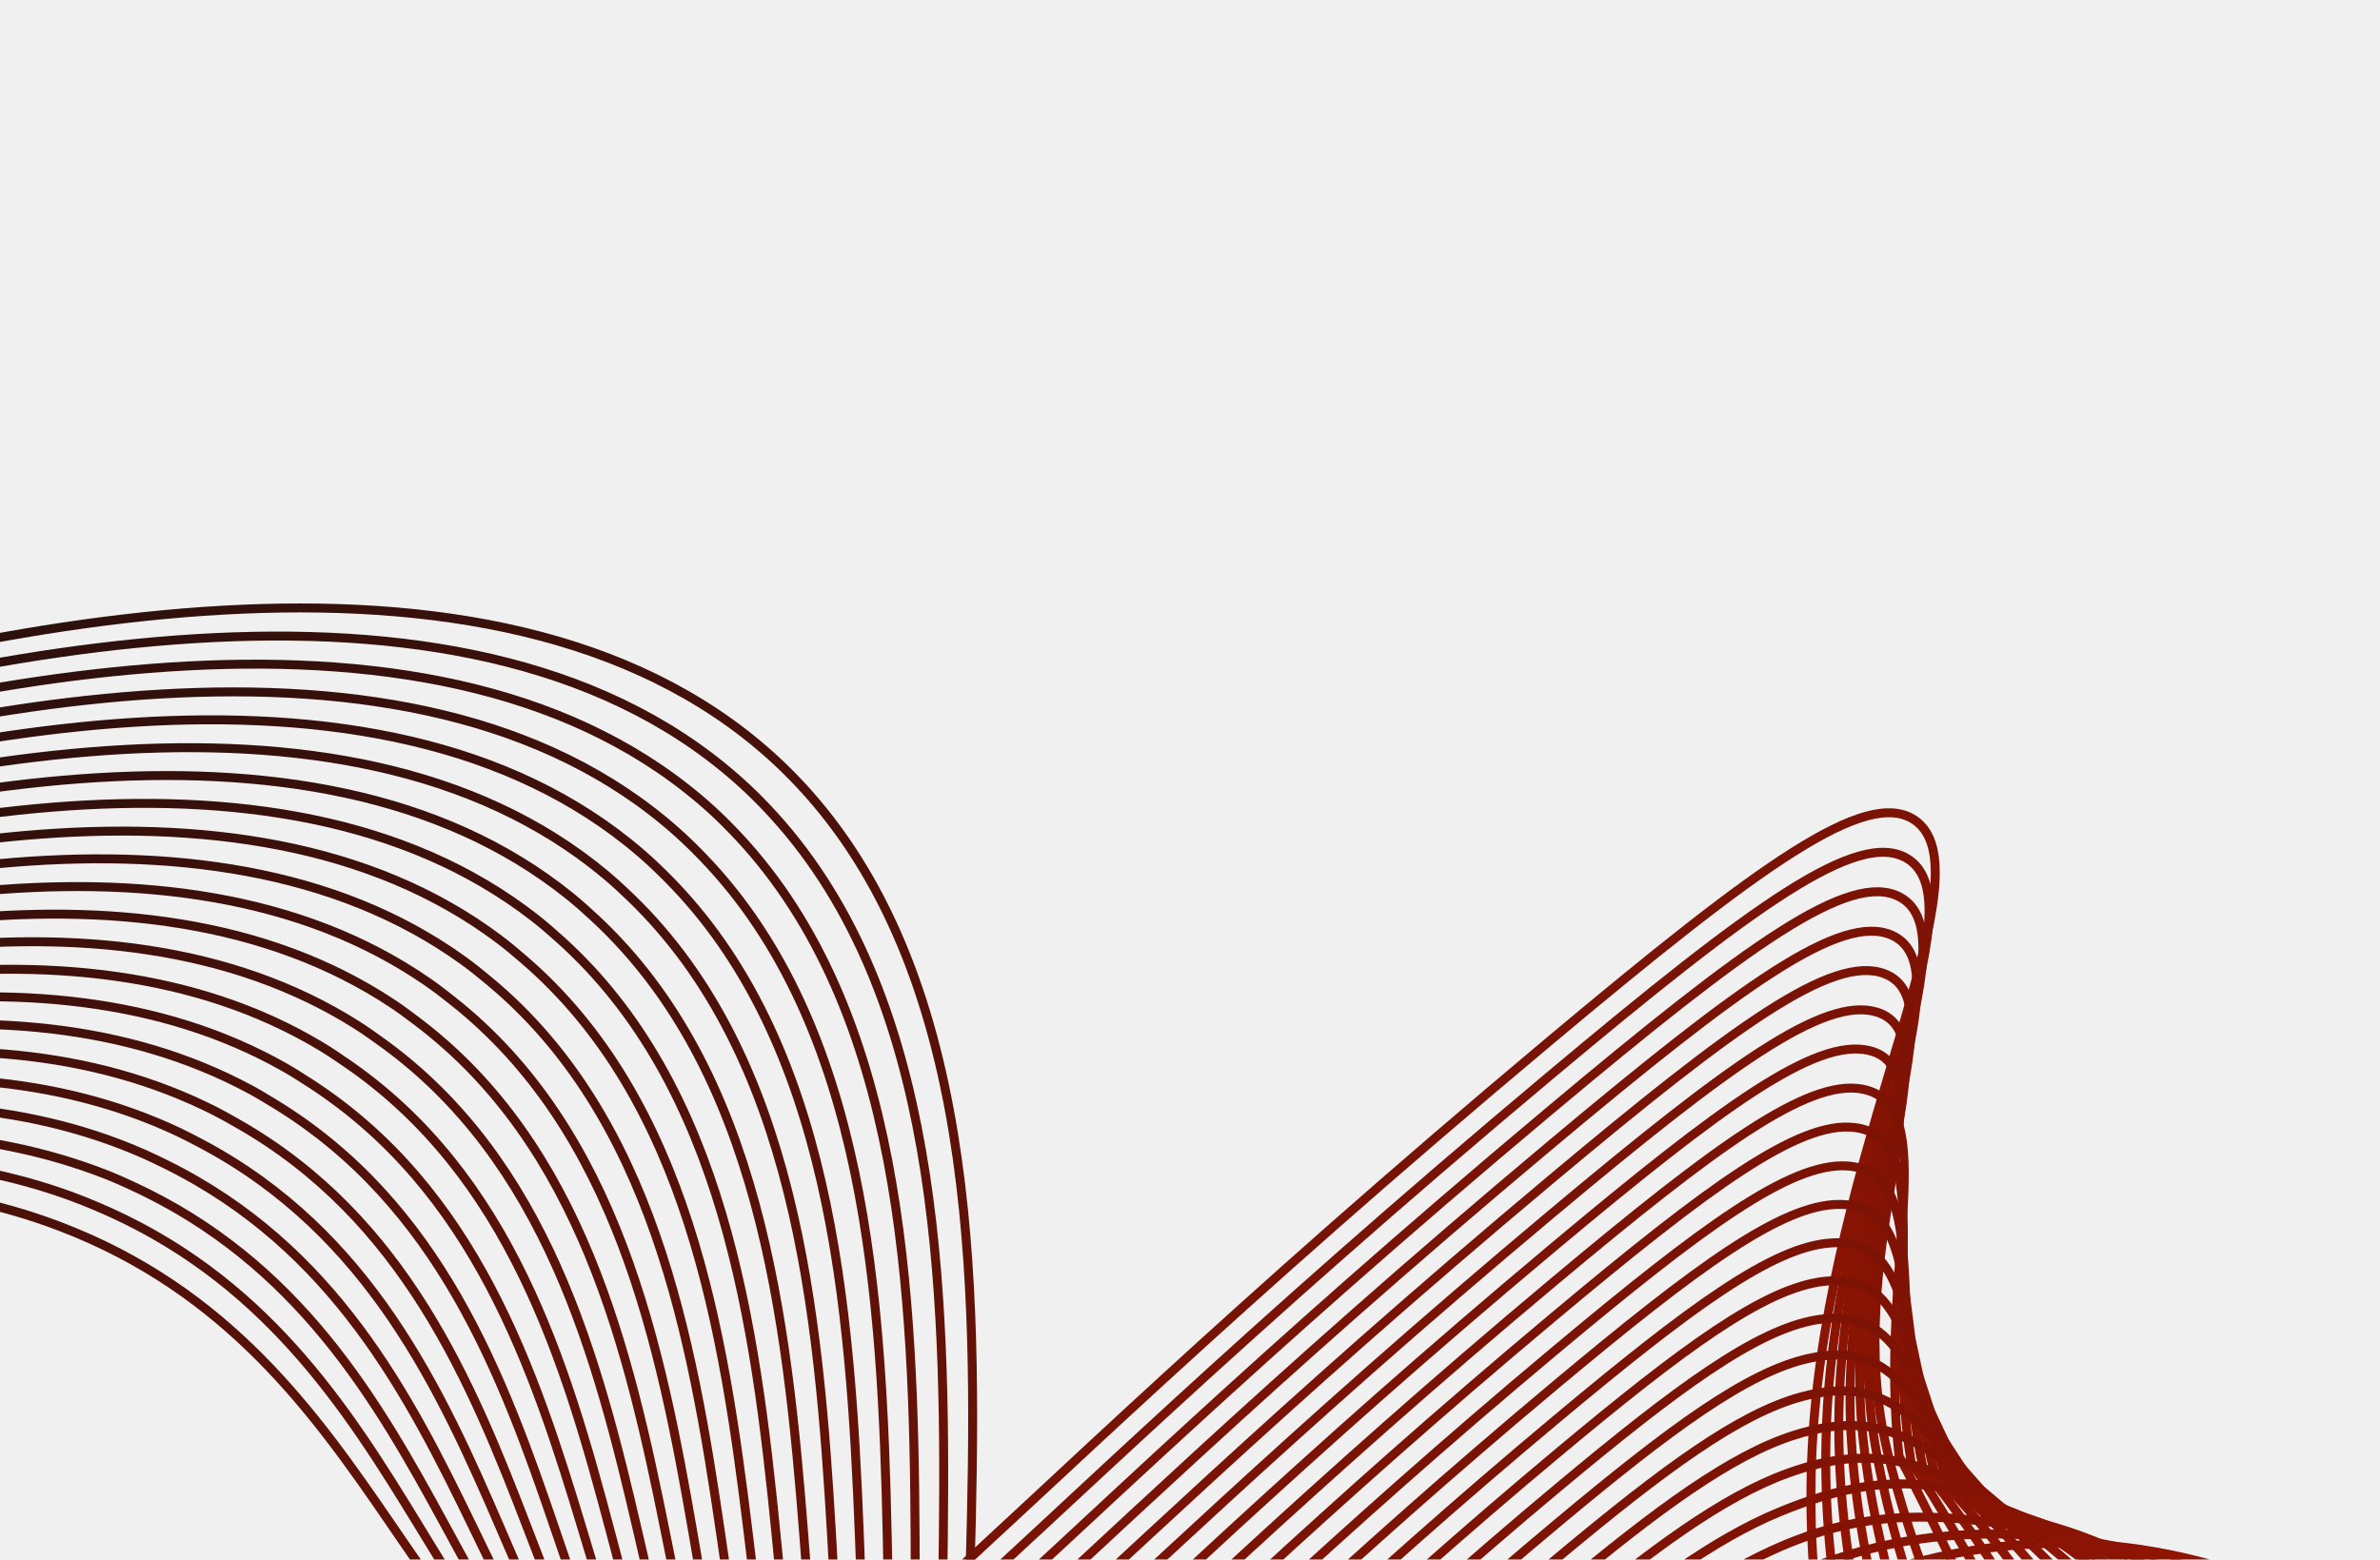
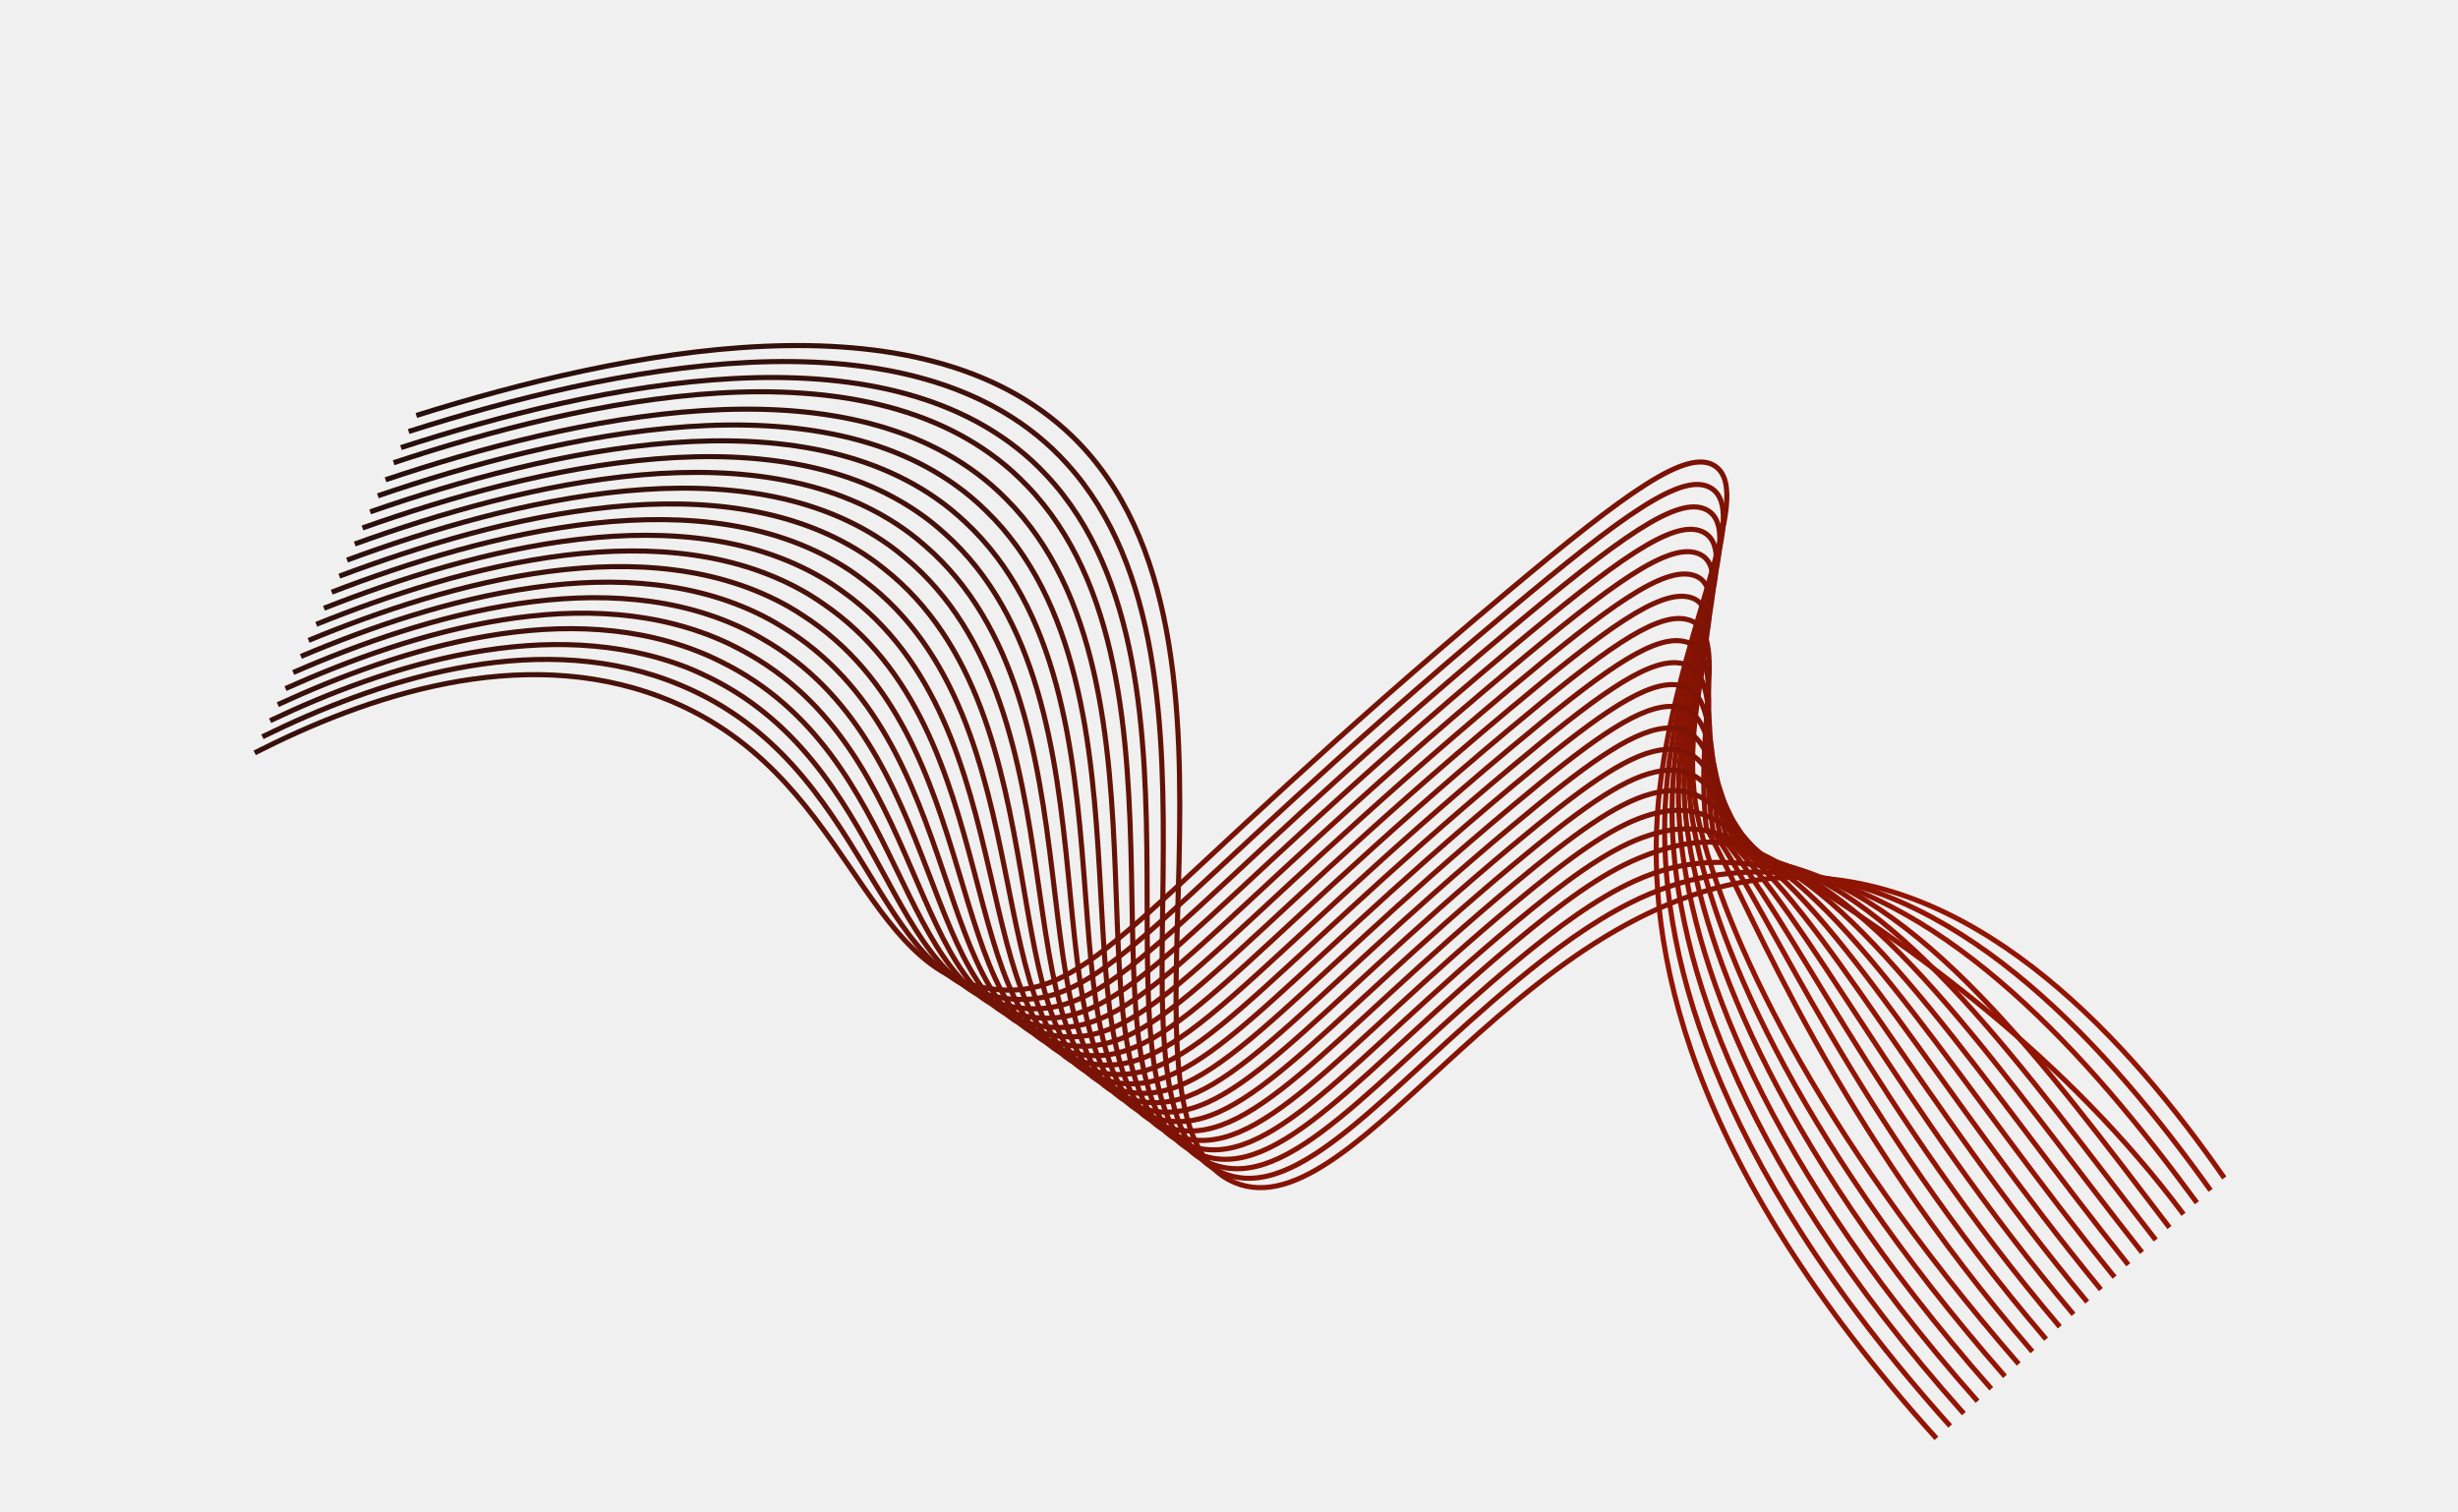
- <svg xmlns="http://www.w3.org/2000/svg" width="1329" height="871" viewBox="0 0 1329 871" fill="none">
-   <g clip-path="url(#clip0_1409_3111)">
-     <path d="M1286.55 1413.39C1039.11 1138.81 1000.76 930.287 1013.31 788.838C1027.32 630.975 1111.01 485.925 1068.96 457.925C1042.04 439.994 982.827 482.914 864.872 581.764C507.18 881.51 461.838 981.071 364.196 972.388C227.401 960.25 221.896 756.414 32.893 684.776C-105.926 632.167 -256.165 684.026 -365.766 739.751" stroke="url(#paint0_linear_1409_3111)" stroke-width="5" stroke-miterlimit="10" />
-     <path d="M1300.03 1401.2C1059.96 1133.36 1013.71 927.059 1020.06 792.316C1027.15 641.738 1107.42 504.547 1064.79 479.393C1037.38 463.217 979.242 505.428 865.315 600.884C519.109 890.917 471.751 991.134 375.3 981.42C238.549 967.129 241.362 752.055 52.892 673.341C48.783 671.625 44.716 669.99 40.6 668.464C-95.346 618.156 -247.192 669.422 -358.187 723.973" stroke="url(#paint1_linear_1409_3111)" stroke-width="5" stroke-miterlimit="10" />
-     <path d="M1313.48 1389.01C1080.8 1127.92 1026.62 924.155 1026.78 795.796C1026.95 652.723 1103.8 523.174 1060.59 500.862C1032.69 486.444 975.616 527.947 865.737 620.012C531.066 900.33 481.594 1001.55 386.37 990.439C249.594 974.485 260.795 747.576 72.86 661.889C68.737 660.008 64.628 658.132 60.432 656.472C-76.535 602.282 -235.058 653.183 -350.63 708.181" stroke="url(#paint2_linear_1409_3111)" stroke-width="5" stroke-miterlimit="10" />
-     <path d="M1326.95 1376.82C1101.63 1122.42 1039.56 921.65 1033.51 799.282C1026.82 663.972 1100.16 541.812 1056.41 522.343C1027.99 509.69 972.036 550.48 866.174 639.141C542.997 909.777 491.469 1011.76 397.453 999.463C260.692 981.574 280.249 743.015 92.839 650.443C88.68 648.387 84.52 646.346 80.301 644.491C-56.795 584.223 -222.888 636.955 -343.035 692.395" stroke="url(#paint3_linear_1409_3111)" stroke-width="5" stroke-miterlimit="10" />
-     <path d="M1340.42 1364.63C1122.46 1116.98 1052.55 919.584 1040.24 802.77C1026.82 675.504 1096.49 560.462 1052.22 543.821C1023.28 532.937 968.433 573.01 866.6 658.273C554.932 919.205 501.341 1021.96 408.534 1008.48C271.758 988.627 299.711 738.369 112.821 638.979C108.622 636.757 104.418 634.534 100.13 632.479C-37.556 567.304 -210.75 620.705 -335.495 676.6" stroke="url(#paint4_linear_1409_3111)" stroke-width="5" stroke-miterlimit="10" />
-     <path d="M1353.88 1352.44C1143.28 1111.54 1065.66 918.006 1046.96 806.258C1027.05 687.343 1092.82 579.125 1048.03 565.292C1018.54 556.19 964.827 595.534 867.022 677.403C566.853 928.629 511.201 1032.13 419.603 1017.51C282.83 995.662 319.188 733.646 132.781 627.543C128.546 625.132 124.314 622.711 119.956 620.5C-18.328 550.456 -198.637 604.473 -327.947 660.826" stroke="url(#paint5_linear_1409_3111)" stroke-width="5" stroke-miterlimit="10" />
-     <path d="M1367.35 1340.25C1164.12 1106.08 1078.97 916.945 1053.69 809.749C1027.69 699.461 1089.11 597.801 1043.85 586.775C1013.81 579.456 961.227 618.082 867.464 696.536C578.798 938.058 521.076 1042.3 430.692 1026.53C293.901 1002.67 338.706 728.863 152.764 616.102C148.476 613.504 144.223 610.898 139.814 608.523C0.929 533.641 -186.482 588.258 -320.365 645.048" stroke="url(#paint6_linear_1409_3111)" stroke-width="5" stroke-miterlimit="10" />
-     <path d="M1380.81 1328.07C1184.95 1100.63 1111.58 908.425 1060.42 813.236C1048.66 707.689 1085.4 616.5 1039.66 608.249C1009.07 602.733 957.631 640.593 867.881 715.691C590.723 947.51 530.94 1052.46 441.761 1035.58C304.968 1009.69 358.234 724.037 172.734 604.682C168.42 601.908 164.111 599.109 159.64 596.554C20.13 516.873 -174.373 572.025 -312.826 629.281" stroke="url(#paint7_linear_1409_3111)" stroke-width="5" stroke-miterlimit="10" />
-     <path d="M1394.28 1315.88C1205.78 1095.17 1127.41 905.296 1067.15 816.723C1051.7 718.649 1081.68 635.224 1035.47 629.728C1004.31 626.021 954.038 663.111 868.322 734.802C602.69 956.926 540.82 1062.56 452.844 1044.58C316.053 1016.62 377.811 719.108 192.718 593.214C188.372 590.256 184.025 587.272 179.491 584.543C39.341 500.093 -162.204 555.778 -305.253 613.474" stroke="url(#paint8_linear_1409_3111)" stroke-width="5" stroke-miterlimit="10" />
-     <path d="M1407.74 1303.7C1226.62 1089.72 1143.24 902.177 1073.88 820.212C1054.76 729.606 1077.95 653.965 1031.28 651.202C999.556 649.32 950.435 685.641 868.755 753.931C614.596 966.36 550.694 1072.66 463.926 1053.6C327.131 1023.55 397.413 714.153 212.696 581.76C208.315 578.623 203.925 575.456 199.334 572.549C58.535 483.355 -150.06 539.538 -297.688 597.685" stroke="url(#paint9_linear_1409_3111)" stroke-width="5" stroke-miterlimit="10" />
-     <path d="M1421.21 1291.51C1247.44 1084.26 1159.07 899.054 1080.61 823.705C1057.8 740.573 1074.21 672.737 1027.1 672.684C994.799 672.645 946.831 708.177 869.188 773.05C626.543 975.763 560.574 1082.74 475.009 1062.62C338.222 1030.45 417.049 709.147 232.675 570.308C228.259 566.981 223.826 563.642 219.184 560.555C77.713 466.637 -137.915 523.299 -290.12 581.894" stroke="url(#paint10_linear_1409_3111)" stroke-width="5" stroke-miterlimit="10" />
-     <path d="M1434.68 1279.32C1268.29 1078.82 1174.89 895.925 1087.33 827.209C1060.84 751.549 1070.47 691.537 1022.91 694.183C990.037 696.004 943.228 730.722 869.612 792.218C638.47 985.226 570.449 1092.83 486.072 1071.67C349.292 1037.36 436.693 704.155 252.637 558.896C248.183 555.383 243.729 551.87 239.005 548.617C96.853 449.995 -125.791 507.11 -282.576 566.156" stroke="url(#paint11_linear_1409_3111)" stroke-width="5" stroke-miterlimit="10" />
-     <path d="M1448.14 1267.13C1289.12 1073.36 1190.74 892.808 1094.06 830.679C1063.89 762.493 1066.76 710.332 1018.73 715.636C985.287 719.331 939.632 753.233 870.046 811.331C650.389 994.628 580.336 1102.86 497.163 1080.68C360.404 1044.2 456.409 699.063 272.619 547.433C268.138 543.734 263.618 540.04 258.845 536.591C115.986 433.302 -113.644 490.823 -275.015 550.339" stroke="url(#paint12_linear_1409_3111)" stroke-width="5" stroke-miterlimit="10" />
-     <path d="M1461.59 1254.94C1309.95 1067.91 1206.57 889.689 1100.79 834.175C1066.94 773.463 1063.04 729.157 1014.54 737.114C980.533 742.693 936.03 775.757 870.473 830.457C662.336 1004.06 590.22 1112.91 508.24 1089.7C371.503 1051.02 476.148 693.95 292.596 535.99C288.08 532.101 283.515 528.228 278.699 524.607C135.133 416.641 -101.496 474.611 -267.467 534.549" stroke="url(#paint13_linear_1409_3111)" stroke-width="5" stroke-miterlimit="10" />
-     <path d="M1475.07 1242.76C1330.79 1062.46 1222.39 886.564 1107.52 837.658C1069.99 784.418 1059.33 747.992 1010.34 758.601C975.789 766.076 932.426 798.291 870.92 849.607C674.286 1013.51 600.137 1122.93 519.335 1098.74C382.635 1057.83 495.915 688.879 312.588 524.558C308.039 520.485 303.426 516.439 298.56 512.638C154.257 400.014 -89.34 458.398 -259.866 518.792" stroke="url(#paint14_linear_1409_3111)" stroke-width="5" stroke-miterlimit="10" />
-     <path d="M1488.54 1230.58C1351.62 1057 1238.23 883.442 1114.25 841.147C1073.03 795.378 1055.64 766.843 1006.16 780.066C971.059 789.447 928.832 820.813 871.332 868.722C686.208 1022.92 610.027 1132.91 530.394 1107.75C393.744 1064.57 515.698 683.714 332.538 513.121C327.958 508.859 323.297 504.639 318.352 500.652C173.338 383.37 -77.213 442.146 -252.311 502.974" stroke="url(#paint15_linear_1409_3111)" stroke-width="5" stroke-miterlimit="10" />
-     <path d="M1502.01 1218.39C1372.45 1051.55 1254.06 880.332 1120.98 844.629C1076.12 806.33 1051.96 785.703 1001.98 801.538C966.341 812.833 925.235 843.332 871.775 887.831C698.153 1032.32 619.946 1142.87 541.485 1116.75C404.897 1071.28 535.534 678.535 352.53 501.628C347.922 497.173 343.212 492.784 338.234 488.623C192.422 366.744 -65.086 425.902 -244.755 487.201" stroke="url(#paint16_linear_1409_3111)" stroke-width="5" stroke-miterlimit="10" />
-     <path d="M1515.49 1206.18C1393.3 1046.08 1269.91 877.172 1127.73 848.099C1079.15 817.272 1048.3 804.545 997.812 822.991C961.65 836.18 921.65 865.834 872.217 906.957C710.099 1041.74 629.871 1152.84 552.571 1125.77C416.046 1077.99 555.383 673.378 372.496 490.203C367.863 485.557 363.099 480.997 358.071 476.656C211.485 350.13 -52.932 409.673 -237.201 471.432" stroke="url(#paint17_linear_1409_3111)" stroke-width="5" stroke-miterlimit="10" />
-     <path d="M1528.96 1194C1414.13 1040.66 1264.34 932.411 1134.45 851.598C1085.85 821.357 1044.64 823.431 993.618 844.48C956.934 859.593 918.041 888.375 872.638 926.1C722.024 1051.19 639.791 1162.81 563.642 1134.81C427.222 1084.66 575.269 668.187 392.48 478.737C387.818 473.909 382.993 469.17 377.919 464.651C230.546 333.51 -40.772 393.43 -229.632 455.616" stroke="url(#paint18_linear_1409_3111)" stroke-width="5" stroke-miterlimit="10" />
-     <path d="M1542.43 1181.82C1434.97 1035.17 1299.55 885.131 1141.19 855.071C1084.06 844.231 1041 842.293 989.437 865.944C952.241 882.985 914.453 910.888 873.076 945.22C733.96 1060.61 649.737 1172.74 574.728 1143.82C438.422 1091.29 595.185 662.983 412.464 467.278C407.769 462.255 402.889 457.361 397.764 452.65C249.323 317.197 -28.643 377.181 -222.082 439.82" stroke="url(#paint19_linear_1409_3111)" stroke-width="5" stroke-miterlimit="10" />
-     <path d="M1555.9 1169.63C1455.82 1029.72 1316.86 875.046 1147.92 858.558C1087.99 852.713 1037.37 861.172 985.253 887.417C947.554 906.388 910.852 933.417 873.512 964.349C745.897 1070.04 659.554 1182.98 585.808 1152.85C449.872 1097.31 615.411 657.523 432.44 455.83C427.729 450.609 422.786 445.553 417.61 440.66C268.477 300.449 -16.5 360.937 -214.503 424.028" stroke="url(#paint20_linear_1409_3111)" stroke-width="5" stroke-miterlimit="10" />
-     <path d="M1569.37 1157.45C1476.65 1024.27 1333.24 864.692 1154.65 862.051C885.422 858.083 719.297 1213.54 596.885 1161.87C457.34 1102.98 644.339 628.847 437.452 428.668C287.633 283.707 -4.377 344.69 -206.944 408.246" stroke="url(#paint21_linear_1409_3111)" stroke-width="5" stroke-miterlimit="10" />
+ <svg xmlns="http://www.w3.org/2000/svg" width="2415" height="1485" viewBox="0 0 2415 1485" fill="none">
+   <g clip-path="url(#clip0_1509_3581)">
+     <path d="M1902.55 1413.39C1655.11 1138.81 1616.76 930.287 1629.31 788.838C1643.32 630.975 1727.01 485.925 1684.96 457.925C1658.04 439.994 1598.83 482.914 1480.87 581.764C1123.18 881.51 1077.84 981.071 980.196 972.388C843.401 960.25 837.896 756.414 648.893 684.776C510.074 632.167 359.835 684.026 250.234 739.751" stroke="url(#paint0_linear_1509_3581)" stroke-width="5" stroke-miterlimit="10" />
+     <path d="M1916.03 1401.2C1675.96 1133.36 1629.71 927.059 1636.06 792.316C1643.15 641.738 1723.42 504.547 1680.79 479.393C1653.38 463.217 1595.24 505.428 1481.31 600.884C1135.11 890.917 1087.75 991.134 991.3 981.42C854.549 967.129 857.362 752.055 668.892 673.341C664.783 671.625 660.716 669.99 656.6 668.464C520.654 618.156 368.808 669.422 257.813 723.973" stroke="url(#paint1_linear_1509_3581)" stroke-width="5" stroke-miterlimit="10" />
+     <path d="M1929.48 1389.01C1696.8 1127.92 1642.62 924.155 1642.78 795.796C1642.95 652.723 1719.8 523.174 1676.59 500.862C1648.69 486.444 1591.62 527.947 1481.74 620.012C1147.07 900.33 1097.59 1001.55 1002.37 990.439C865.594 974.485 876.795 747.576 688.86 661.889C684.737 660.008 680.628 658.132 676.432 656.472C539.465 602.282 380.942 653.183 265.37 708.181" stroke="url(#paint2_linear_1509_3581)" stroke-width="5" stroke-miterlimit="10" />
+     <path d="M1942.95 1376.82C1717.63 1122.42 1655.56 921.65 1649.51 799.282C1642.82 663.972 1716.16 541.812 1672.41 522.343C1643.99 509.69 1588.04 550.48 1482.17 639.141C1159 909.777 1107.47 1011.76 1013.45 999.463C876.692 981.574 896.249 743.015 708.839 650.443C704.68 648.387 700.52 646.346 696.301 644.491C559.205 584.223 393.112 636.955 272.965 692.395" stroke="url(#paint3_linear_1509_3581)" stroke-width="5" stroke-miterlimit="10" />
+     <path d="M1956.42 1364.63C1738.46 1116.98 1668.55 919.584 1656.24 802.77C1642.82 675.504 1712.49 560.462 1668.22 543.821C1639.28 532.937 1584.43 573.01 1482.6 658.273C1170.93 919.205 1117.34 1021.96 1024.53 1008.48C887.758 988.627 915.711 738.369 728.821 638.979C724.622 636.757 720.418 634.534 716.13 632.479C578.445 567.304 405.25 620.705 280.505 676.6" stroke="url(#paint4_linear_1509_3581)" stroke-width="5" stroke-miterlimit="10" />
+     <path d="M1969.88 1352.44C1759.28 1111.54 1681.66 918.006 1662.96 806.258C1643.05 687.343 1708.82 579.125 1664.03 565.292C1634.54 556.19 1580.83 595.534 1483.02 677.403C1182.85 928.629 1127.2 1032.13 1035.6 1017.51C898.83 995.662 935.188 733.646 748.781 627.543C744.546 625.132 740.314 622.711 735.956 620.5C597.672 550.456 417.363 604.473 288.053 660.826" stroke="url(#paint5_linear_1509_3581)" stroke-width="5" stroke-miterlimit="10" />
+     <path d="M1983.35 1340.25C1780.12 1106.08 1694.97 916.945 1669.69 809.749C1643.69 699.461 1705.11 597.801 1659.85 586.775C1629.81 579.456 1577.23 618.082 1483.46 696.536C1194.8 938.058 1137.08 1042.3 1046.69 1026.53C909.901 1002.67 954.705 728.863 768.764 616.102C764.476 613.504 760.223 610.898 755.814 608.523C616.929 533.641 429.518 588.258 295.634 645.048" stroke="url(#paint6_linear_1509_3581)" stroke-width="5" stroke-miterlimit="10" />
+     <path d="M1996.81 1328.07C1800.95 1100.63 1727.58 908.425 1676.42 813.236C1664.66 707.689 1701.4 616.5 1655.66 608.249C1625.07 602.733 1573.63 640.593 1483.88 715.691C1206.72 947.51 1146.94 1052.46 1057.76 1035.58C920.967 1009.69 974.234 724.037 788.734 604.682C784.42 601.908 780.111 599.109 775.64 596.554C636.129 516.873 441.627 572.025 303.174 629.281" stroke="url(#paint7_linear_1509_3581)" stroke-width="5" stroke-miterlimit="10" />
+     <path d="M2010.28 1315.88C1821.78 1095.17 1743.41 905.296 1683.15 816.723C1667.7 718.649 1697.68 635.224 1651.47 629.728C1620.31 626.021 1570.04 663.111 1484.32 734.802C1218.69 956.926 1156.82 1062.56 1068.84 1044.58C932.053 1016.62 993.811 719.108 808.718 593.214C804.372 590.256 800.025 587.272 795.491 584.543C655.341 500.093 453.796 555.778 310.747 613.474" stroke="url(#paint8_linear_1509_3581)" stroke-width="5" stroke-miterlimit="10" />
+     <path d="M2023.74 1303.7C1842.62 1089.72 1759.24 902.177 1689.88 820.212C1670.76 729.606 1693.95 653.965 1647.28 651.202C1615.56 649.32 1566.43 685.641 1484.75 753.931C1230.6 966.36 1166.69 1072.66 1079.93 1053.6C943.131 1023.55 1013.41 714.153 828.696 581.76C824.315 578.623 819.925 575.456 815.334 572.549C674.535 483.355 465.94 539.538 318.312 597.685" stroke="url(#paint9_linear_1509_3581)" stroke-width="5" stroke-miterlimit="10" />
+     <path d="M2037.21 1291.51C1863.44 1084.26 1775.07 899.054 1696.61 823.705C1673.8 740.573 1690.21 672.737 1643.1 672.684C1610.8 672.645 1562.83 708.177 1485.19 773.05C1242.54 975.763 1176.57 1082.74 1091.01 1062.62C954.222 1030.45 1033.05 709.147 848.675 570.308C844.259 566.981 839.826 563.642 835.184 560.555C693.713 466.637 478.085 523.299 325.88 581.894" stroke="url(#paint10_linear_1509_3581)" stroke-width="5" stroke-miterlimit="10" />
+     <path d="M2050.68 1279.32C1884.29 1078.82 1790.89 895.925 1703.33 827.209C1676.84 751.549 1686.47 691.537 1638.91 694.183C1606.04 696.004 1559.23 730.722 1485.61 792.218C1254.47 985.226 1186.45 1092.83 1102.07 1071.67C965.292 1037.36 1052.69 704.155 868.637 558.896C864.183 555.383 859.729 551.87 855.005 548.617C712.853 449.995 490.209 507.11 333.424 566.156" stroke="url(#paint11_linear_1509_3581)" stroke-width="5" stroke-miterlimit="10" />
+     <path d="M2064.14 1267.13C1905.12 1073.36 1806.74 892.808 1710.06 830.679C1679.89 762.493 1682.76 710.332 1634.73 715.636C1601.29 719.331 1555.63 753.233 1486.05 811.331C1266.39 994.628 1196.34 1102.86 1113.16 1080.68C976.404 1044.2 1072.41 699.063 888.618 547.433C884.138 543.734 879.618 540.04 874.845 536.591C731.986 433.302 502.356 490.823 340.985 550.339" stroke="url(#paint12_linear_1509_3581)" stroke-width="5" stroke-miterlimit="10" />
+     <path d="M2077.59 1254.94C1925.95 1067.91 1822.57 889.689 1716.79 834.175C1682.94 773.463 1679.04 729.157 1630.54 737.114C1596.53 742.693 1552.03 775.757 1486.47 830.457C1278.34 1004.06 1206.22 1112.91 1124.24 1089.7C987.503 1051.02 1092.15 693.95 908.596 535.99C904.08 532.101 899.515 528.228 894.699 524.607C751.133 416.641 514.504 474.611 348.533 534.549" stroke="url(#paint13_linear_1509_3581)" stroke-width="5" stroke-miterlimit="10" />
+     <path d="M2091.07 1242.76C1946.79 1062.46 1838.39 886.564 1723.52 837.658C1685.99 784.418 1675.33 747.992 1626.34 758.601C1591.79 766.076 1548.43 798.291 1486.92 849.607C1290.29 1013.51 1216.14 1122.93 1135.34 1098.74C998.635 1057.83 1111.91 688.879 928.588 524.558C924.039 520.485 919.426 516.439 914.56 512.638C770.257 400.014 526.66 458.398 356.134 518.792" stroke="url(#paint14_linear_1509_3581)" stroke-width="5" stroke-miterlimit="10" />
+     <path d="M2104.54 1230.58C1967.62 1057 1854.23 883.442 1730.25 841.147C1689.03 795.378 1671.64 766.843 1622.16 780.066C1587.06 789.447 1544.83 820.813 1487.33 868.722C1302.21 1022.92 1226.03 1132.91 1146.39 1107.75C1009.74 1064.57 1131.7 683.714 948.538 513.121C943.958 508.859 939.297 504.639 934.352 500.652C789.338 383.37 538.787 442.146 363.689 502.974" stroke="url(#paint15_linear_1509_3581)" stroke-width="5" stroke-miterlimit="10" />
+     <path d="M2118.01 1218.39C1988.45 1051.55 1870.06 880.332 1736.98 844.629C1692.12 806.33 1667.96 785.703 1617.98 801.538C1582.34 812.833 1541.23 843.332 1487.77 887.831C1314.15 1032.32 1235.95 1142.87 1157.48 1116.75C1020.9 1071.28 1151.53 678.535 968.53 501.628C963.921 497.173 959.212 492.784 954.234 488.623C808.422 366.744 550.914 425.902 371.245 487.201" stroke="url(#paint16_linear_1509_3581)" stroke-width="5" stroke-miterlimit="10" />
+     <path d="M2131.49 1206.18C2009.3 1046.08 1885.91 877.172 1743.73 848.099C1695.15 817.272 1664.3 804.545 1613.81 822.991C1577.65 836.18 1537.65 865.834 1488.22 906.957C1326.1 1041.74 1245.87 1152.84 1168.57 1125.77C1032.05 1077.99 1171.38 673.378 988.496 490.203C983.863 485.557 979.099 480.997 974.071 476.656C827.485 350.13 563.067 409.673 378.799 471.432" stroke="url(#paint17_linear_1509_3581)" stroke-width="5" stroke-miterlimit="10" />
+     <path d="M2145.3 1193.16C2030.58 1039.54 1880.83 931.171 1750.98 850.285C1702.39 820.017 1661.16 822.138 1610.09 843.294C1573.38 858.483 1534.44 887.379 1488.98 925.248C1338.17 1050.82 1255.79 1162.8 1179.64 1134.81C1043.22 1084.67 1191.75 666.98 1009.08 477.233C1004.42 472.398 999.602 467.651 994.531 463.126C847.232 331.801 575.74 392.154 386.739 454.693" stroke="url(#paint18_linear_1509_3581)" stroke-width="5" stroke-miterlimit="10" />
+     <path d="M2158.43 1181.82C2050.97 1035.17 1915.55 885.131 1757.19 855.071C1700.06 844.231 1657 842.293 1605.44 865.944C1568.24 882.985 1530.45 910.888 1489.08 945.22C1349.96 1060.61 1265.74 1172.74 1190.73 1143.82C1054.42 1091.29 1211.18 662.983 1028.46 467.278C1023.77 462.255 1018.89 457.361 1013.76 452.65C865.323 317.197 587.357 377.181 393.918 439.82" stroke="url(#paint19_linear_1509_3581)" stroke-width="5" stroke-miterlimit="10" />
+     <path d="M2171.9 1169.63C2071.82 1029.72 1932.86 875.046 1763.92 858.558C1703.99 852.713 1653.37 861.172 1601.25 887.417C1563.55 906.388 1526.85 933.417 1489.51 964.349C1361.9 1070.04 1275.55 1182.98 1201.81 1152.85C1065.87 1097.31 1231.41 657.523 1048.44 455.83C1043.73 450.609 1038.79 445.553 1033.61 440.66C884.477 300.449 599.501 360.937 401.497 424.028" stroke="url(#paint20_linear_1509_3581)" stroke-width="5" stroke-miterlimit="10" />
+     <path d="M2185.37 1157.45C2092.65 1024.27 1949.24 864.692 1770.65 862.051C1501.42 858.083 1335.3 1213.54 1212.88 1161.87C1073.34 1102.98 1260.34 628.847 1053.45 428.668C903.633 283.707 611.623 344.69 409.056 408.246" stroke="url(#paint21_linear_1509_3581)" stroke-width="5" stroke-miterlimit="10" />
  </g>
  <defs>
-     <linearGradient id="paint0_linear_1409_3111" x1="1286.55" y1="1413.39" x2="-70.873" y2="1.99" gradientUnits="userSpaceOnUse">
+     <linearGradient id="paint0_linear_1509_3581" x1="1902.55" y1="1413.39" x2="545.127" y2="1.99" gradientUnits="userSpaceOnUse">
      <stop offset="0.297" stop-color="#931403" />
      <stop offset="0.969" stop-color="#200F0D" />
    </linearGradient>
-     <linearGradient id="paint1_linear_1409_3111" x1="1300.03" y1="1401.2" x2="-21.981" y2="-29.192" gradientUnits="userSpaceOnUse">
+     <linearGradient id="paint1_linear_1509_3581" x1="1916.03" y1="1401.2" x2="594.019" y2="-29.192" gradientUnits="userSpaceOnUse">
      <stop offset="0.297" stop-color="#931403" />
      <stop offset="0.969" stop-color="#200F0D" />
    </linearGradient>
-     <linearGradient id="paint2_linear_1409_3111" x1="1313.48" y1="1389.01" x2="31.084" y2="-59.763" gradientUnits="userSpaceOnUse">
+     <linearGradient id="paint2_linear_1509_3581" x1="1929.48" y1="1389.01" x2="647.084" y2="-59.763" gradientUnits="userSpaceOnUse">
      <stop offset="0.297" stop-color="#931403" />
      <stop offset="0.969" stop-color="#200F0D" />
    </linearGradient>
-     <linearGradient id="paint3_linear_1409_3111" x1="1326.91" y1="1376.92" x2="88.636" y2="-89.164" gradientUnits="userSpaceOnUse">
+     <linearGradient id="paint3_linear_1509_3581" x1="1942.91" y1="1376.92" x2="704.636" y2="-89.164" gradientUnits="userSpaceOnUse">
      <stop offset="0.297" stop-color="#931403" />
      <stop offset="0.969" stop-color="#200F0D" />
    </linearGradient>
-     <linearGradient id="paint4_linear_1409_3111" x1="1332.91" y1="1383.34" x2="116.524" y2="-93.74" gradientUnits="userSpaceOnUse">
+     <linearGradient id="paint4_linear_1509_3581" x1="1948.91" y1="1383.34" x2="732.524" y2="-93.74" gradientUnits="userSpaceOnUse">
      <stop offset="0.297" stop-color="#931403" />
      <stop offset="0.969" stop-color="#200F0D" />
    </linearGradient>
-     <linearGradient id="paint5_linear_1409_3111" x1="1338.88" y1="1389.83" x2="145.554" y2="-97.753" gradientUnits="userSpaceOnUse">
+     <linearGradient id="paint5_linear_1509_3581" x1="1954.88" y1="1389.83" x2="761.554" y2="-97.753" gradientUnits="userSpaceOnUse">
      <stop offset="0.297" stop-color="#931403" />
      <stop offset="0.969" stop-color="#200F0D" />
    </linearGradient>
-     <linearGradient id="paint6_linear_1409_3111" x1="1344.83" y1="1396.35" x2="175.78" y2="-101.137" gradientUnits="userSpaceOnUse">
+     <linearGradient id="paint6_linear_1509_3581" x1="1960.83" y1="1396.35" x2="791.78" y2="-101.137" gradientUnits="userSpaceOnUse">
      <stop offset="0.297" stop-color="#931403" />
      <stop offset="0.969" stop-color="#200F0D" />
    </linearGradient>
-     <linearGradient id="paint7_linear_1409_3111" x1="1350.75" y1="1402.95" x2="207.058" y2="-103.835" gradientUnits="userSpaceOnUse">
+     <linearGradient id="paint7_linear_1509_3581" x1="1966.75" y1="1402.95" x2="823.058" y2="-103.835" gradientUnits="userSpaceOnUse">
      <stop offset="0.297" stop-color="#931403" />
      <stop offset="0.969" stop-color="#200F0D" />
    </linearGradient>
-     <linearGradient id="paint8_linear_1409_3111" x1="1356.68" y1="1409.55" x2="239.627" y2="-105.822" gradientUnits="userSpaceOnUse">
+     <linearGradient id="paint8_linear_1509_3581" x1="1972.68" y1="1409.55" x2="855.627" y2="-105.822" gradientUnits="userSpaceOnUse">
      <stop offset="0.297" stop-color="#931403" />
      <stop offset="0.969" stop-color="#200F0D" />
    </linearGradient>
-     <linearGradient id="paint9_linear_1409_3111" x1="1362.58" y1="1416.19" x2="273.268" y2="-106.952" gradientUnits="userSpaceOnUse">
+     <linearGradient id="paint9_linear_1509_3581" x1="1978.58" y1="1416.19" x2="889.268" y2="-106.952" gradientUnits="userSpaceOnUse">
      <stop offset="0.297" stop-color="#931403" />
      <stop offset="0.969" stop-color="#200F0D" />
    </linearGradient>
-     <linearGradient id="paint10_linear_1409_3111" x1="1368.48" y1="1422.86" x2="307.937" y2="-107.16" gradientUnits="userSpaceOnUse">
+     <linearGradient id="paint10_linear_1509_3581" x1="1984.48" y1="1422.86" x2="923.937" y2="-107.16" gradientUnits="userSpaceOnUse">
      <stop offset="0.297" stop-color="#931403" />
      <stop offset="0.969" stop-color="#200F0D" />
    </linearGradient>
-     <linearGradient id="paint11_linear_1409_3111" x1="1374.34" y1="1429.61" x2="343.42" y2="-106.341" gradientUnits="userSpaceOnUse">
+     <linearGradient id="paint11_linear_1509_3581" x1="1990.34" y1="1429.61" x2="959.42" y2="-106.341" gradientUnits="userSpaceOnUse">
      <stop offset="0.297" stop-color="#931403" />
      <stop offset="0.969" stop-color="#200F0D" />
    </linearGradient>
-     <linearGradient id="paint12_linear_1409_3111" x1="1380.22" y1="1436.33" x2="379.557" y2="-104.534" gradientUnits="userSpaceOnUse">
+     <linearGradient id="paint12_linear_1509_3581" x1="1996.22" y1="1436.33" x2="995.557" y2="-104.534" gradientUnits="userSpaceOnUse">
      <stop offset="0.297" stop-color="#931403" />
      <stop offset="0.969" stop-color="#200F0D" />
    </linearGradient>
-     <linearGradient id="paint13_linear_1409_3111" x1="1386.06" y1="1443.09" x2="415.893" y2="-101.635" gradientUnits="userSpaceOnUse">
+     <linearGradient id="paint13_linear_1509_3581" x1="2002.06" y1="1443.09" x2="1031.89" y2="-101.635" gradientUnits="userSpaceOnUse">
      <stop offset="0.297" stop-color="#931403" />
      <stop offset="0.969" stop-color="#200F0D" />
    </linearGradient>
-     <linearGradient id="paint14_linear_1409_3111" x1="1391.92" y1="1449.88" x2="451.804" y2="-97.68" gradientUnits="userSpaceOnUse">
+     <linearGradient id="paint14_linear_1509_3581" x1="2007.92" y1="1449.88" x2="1067.8" y2="-97.68" gradientUnits="userSpaceOnUse">
      <stop offset="0.297" stop-color="#931403" />
      <stop offset="0.969" stop-color="#200F0D" />
    </linearGradient>
-     <linearGradient id="paint15_linear_1409_3111" x1="1397.77" y1="1456.68" x2="486.22" y2="-92.947" gradientUnits="userSpaceOnUse">
+     <linearGradient id="paint15_linear_1509_3581" x1="2013.77" y1="1456.68" x2="1102.22" y2="-92.947" gradientUnits="userSpaceOnUse">
      <stop offset="0.297" stop-color="#931403" />
      <stop offset="0.969" stop-color="#200F0D" />
    </linearGradient>
-     <linearGradient id="paint16_linear_1409_3111" x1="1403.62" y1="1463.48" x2="443.467" y2="-96.53" gradientUnits="userSpaceOnUse">
+     <linearGradient id="paint16_linear_1509_3581" x1="2019.62" y1="1463.48" x2="1059.47" y2="-96.53" gradientUnits="userSpaceOnUse">
      <stop offset="0.297" stop-color="#931403" />
      <stop offset="0.969" stop-color="#200F0D" />
    </linearGradient>
-     <linearGradient id="paint17_linear_1409_3111" x1="1409.45" y1="1470.33" x2="400.649" y2="-98.264" gradientUnits="userSpaceOnUse">
+     <linearGradient id="paint17_linear_1509_3581" x1="2025.45" y1="1470.33" x2="1016.65" y2="-98.264" gradientUnits="userSpaceOnUse">
      <stop offset="0.297" stop-color="#931403" />
      <stop offset="0.969" stop-color="#200F0D" />
    </linearGradient>
-     <linearGradient id="paint18_linear_1409_3111" x1="1415.26" y1="1477.21" x2="359.924" y2="-98.17" gradientUnits="userSpaceOnUse">
+     <linearGradient id="paint18_linear_1509_3581" x1="2031.26" y1="1477.21" x2="972.752" y2="-98.191" gradientUnits="userSpaceOnUse">
      <stop offset="0.297" stop-color="#931403" />
      <stop offset="0.969" stop-color="#200F0D" />
    </linearGradient>
-     <linearGradient id="paint19_linear_1409_3111" x1="1421.09" y1="1484.08" x2="321.633" y2="-96.574" gradientUnits="userSpaceOnUse">
+     <linearGradient id="paint19_linear_1509_3581" x1="2037.09" y1="1484.08" x2="937.633" y2="-96.574" gradientUnits="userSpaceOnUse">
      <stop offset="0.297" stop-color="#931403" />
      <stop offset="0.969" stop-color="#200F0D" />
    </linearGradient>
-     <linearGradient id="paint20_linear_1409_3111" x1="1426.89" y1="1490.98" x2="284.967" y2="-93.614" gradientUnits="userSpaceOnUse">
+     <linearGradient id="paint20_linear_1509_3581" x1="2042.89" y1="1490.98" x2="900.967" y2="-93.614" gradientUnits="userSpaceOnUse">
      <stop offset="0.297" stop-color="#931403" />
      <stop offset="0.969" stop-color="#200F0D" />
    </linearGradient>
-     <linearGradient id="paint21_linear_1409_3111" x1="1432.7" y1="1497.9" x2="250.226" y2="-89.552" gradientUnits="userSpaceOnUse">
+     <linearGradient id="paint21_linear_1509_3581" x1="2048.7" y1="1497.9" x2="866.226" y2="-89.552" gradientUnits="userSpaceOnUse">
      <stop offset="0.297" stop-color="#931403" />
      <stop offset="0.969" stop-color="#200F0D" />
    </linearGradient>
-     <clipPath id="clip0_1409_3111">
-       <rect width="1531" height="871" fill="white" transform="matrix(-1 0 0 1 1329 0)" />
+     <clipPath id="clip0_1509_3581">
+       <rect width="2415" height="1485" fill="white" transform="matrix(-1 0 0 1 2415 0)" />
    </clipPath>
  </defs>
</svg>
